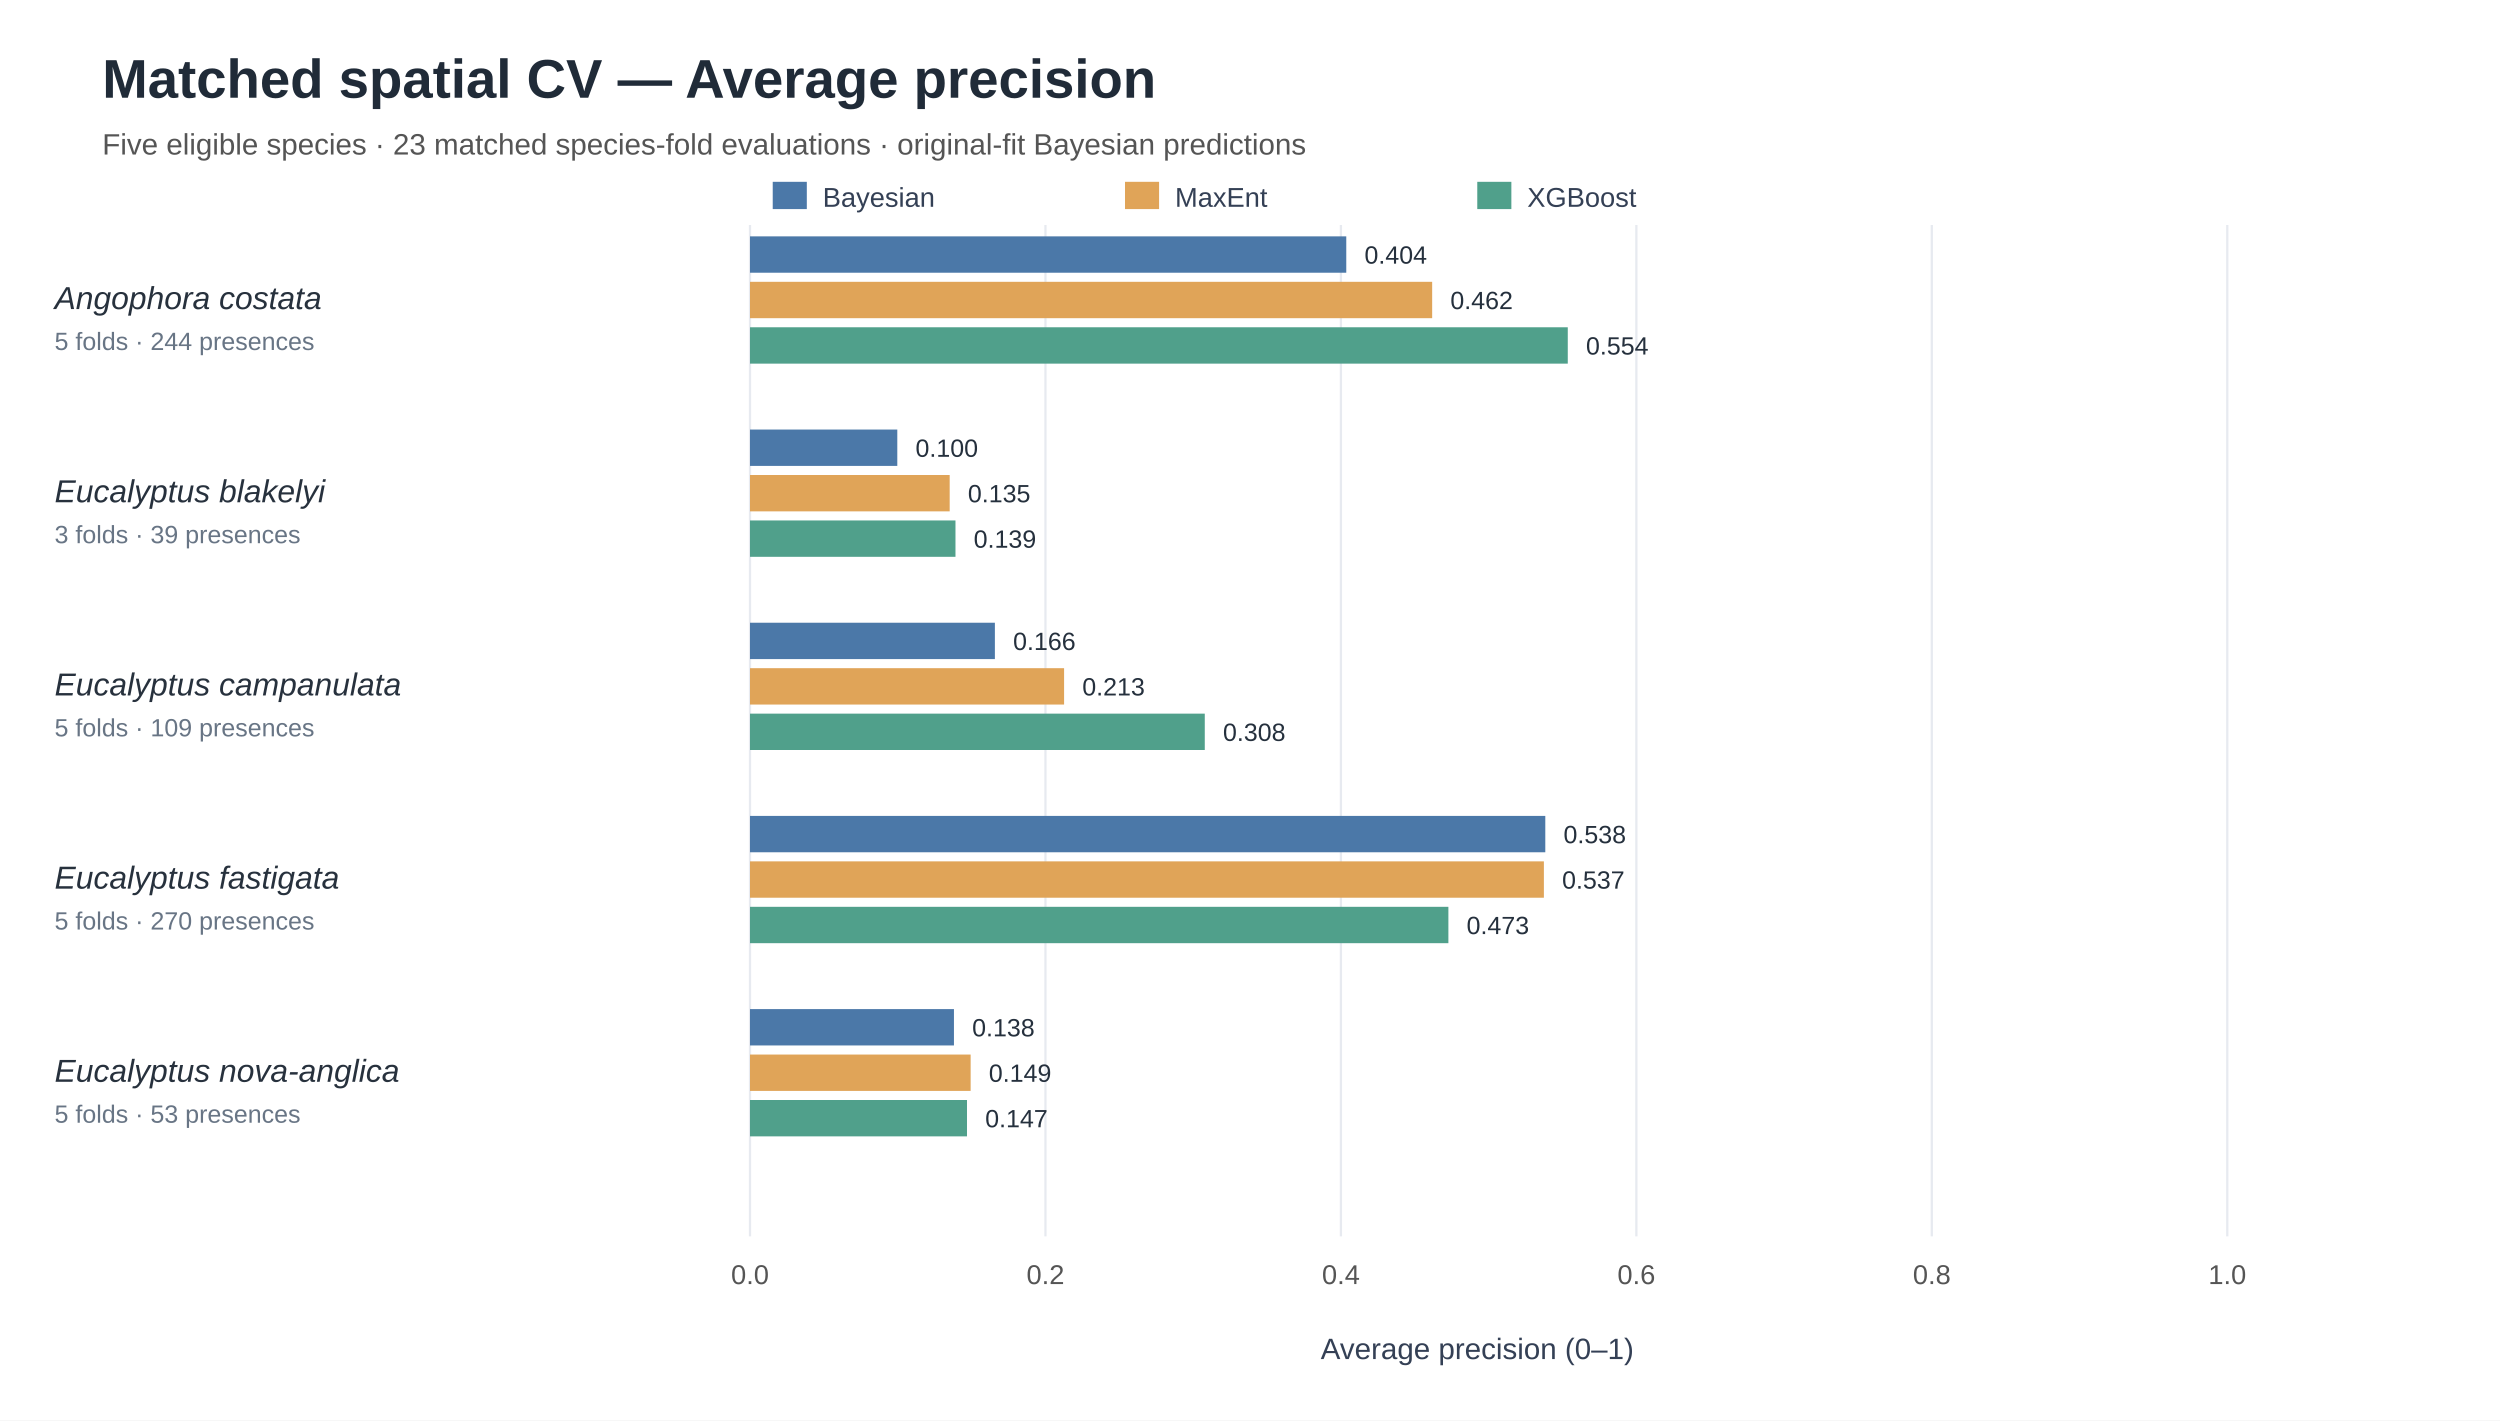
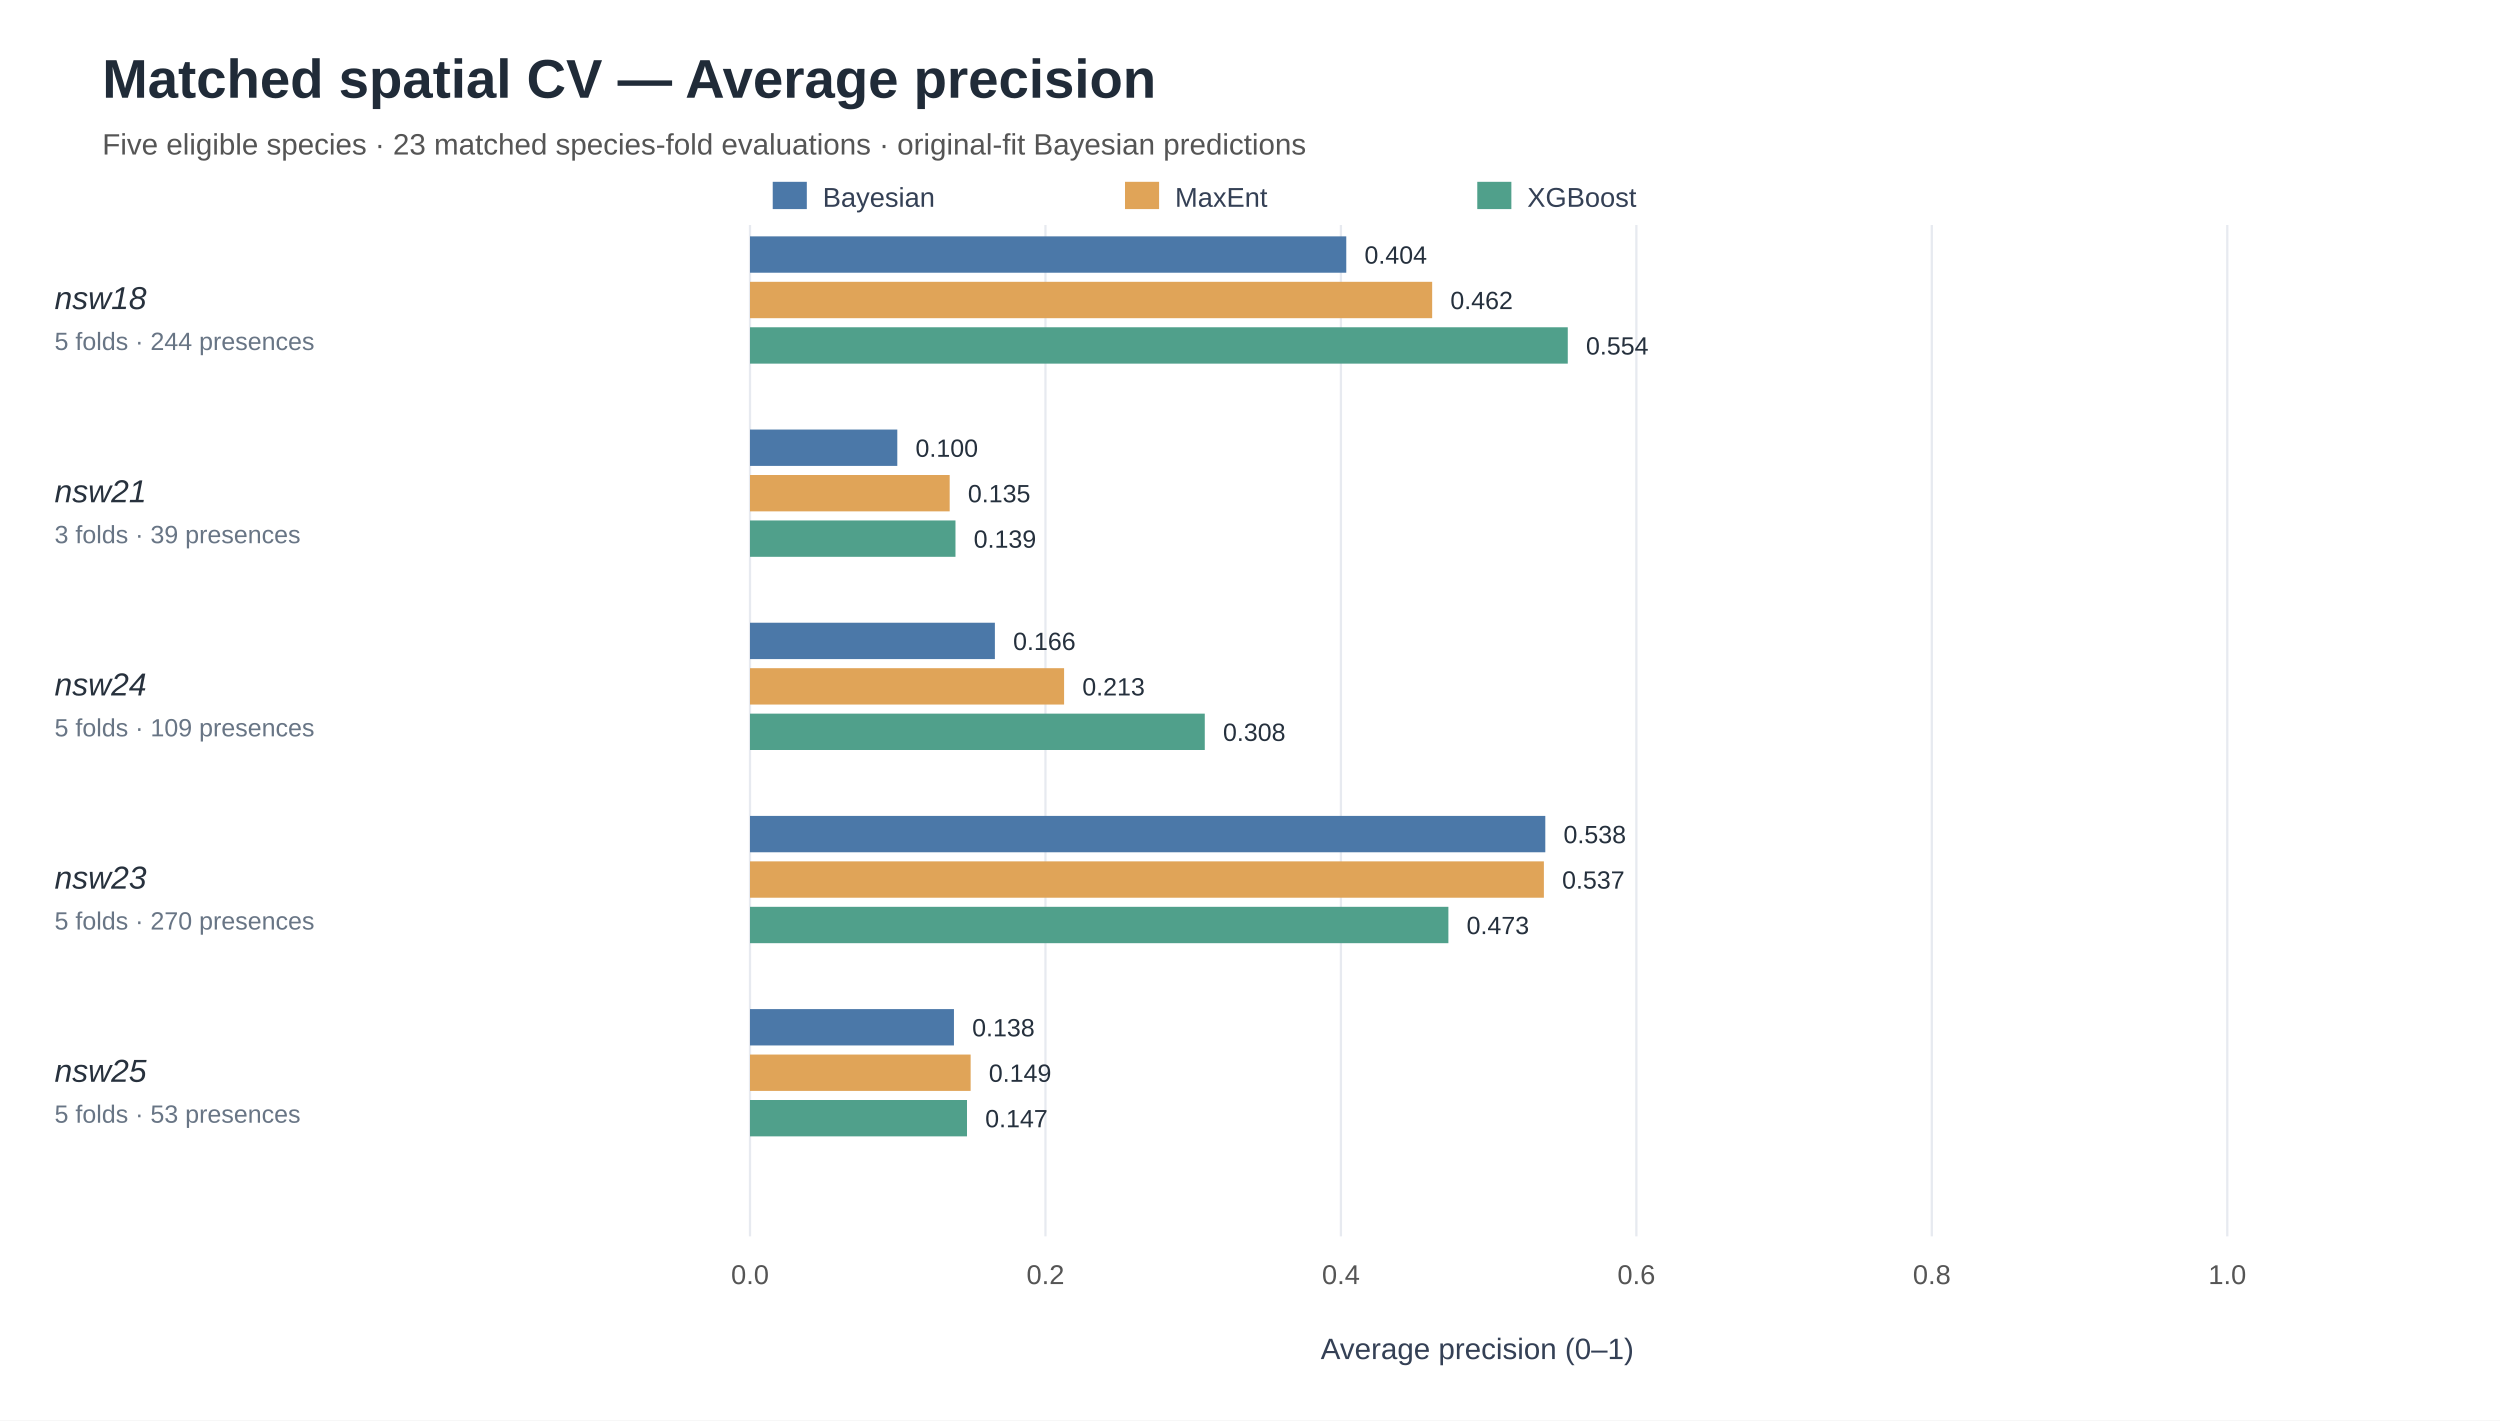
<svg xmlns="http://www.w3.org/2000/svg" width="1100" height="625" viewBox="0 0 1100 625">
  <rect width="1100" height="625" fill="white" />
  <text x="45" y="43" font-family="Arial" font-size="24" font-weight="bold" fill="#202b38">Matched spatial CV — Average precision</text>
  <text x="45" y="68" font-family="Arial" font-size="13" fill="#555">Five eligible species · 23 matched species-fold evaluations · original-fit Bayesian predictions</text>
  <line x1="330" y1="99" x2="330" y2="544" stroke="#e7eaf0" />
  <text x="330" y="565" text-anchor="middle" font-family="Arial" font-size="12" fill="#555">0.0</text>
  <line x1="460" y1="99" x2="460" y2="544" stroke="#e7eaf0" />
  <text x="460" y="565" text-anchor="middle" font-family="Arial" font-size="12" fill="#555">0.2</text>
  <line x1="590" y1="99" x2="590" y2="544" stroke="#e7eaf0" />
  <text x="590" y="565" text-anchor="middle" font-family="Arial" font-size="12" fill="#555">0.4</text>
  <line x1="720" y1="99" x2="720" y2="544" stroke="#e7eaf0" />
  <text x="720" y="565" text-anchor="middle" font-family="Arial" font-size="12" fill="#555">0.6</text>
  <line x1="850" y1="99" x2="850" y2="544" stroke="#e7eaf0" />
  <text x="850" y="565" text-anchor="middle" font-family="Arial" font-size="12" fill="#555">0.8</text>
  <line x1="980" y1="99" x2="980" y2="544" stroke="#e7eaf0" />
  <text x="980" y="565" text-anchor="middle" font-family="Arial" font-size="12" fill="#555">1.0</text>
-   <text x="24" y="136" font-family="Arial" font-style="italic" font-size="14" fill="#27313d">Angophora costata</text>
+   <text x="24" y="136" font-family="Arial" font-style="italic" font-size="14" fill="#27313d">nsw18</text>
  <text x="24" y="154" font-family="Arial" font-size="11" fill="#687585">5 folds · 244 presences</text>
  <rect x="330" y="104" width="262.36" height="16" fill="#4B78A8" />
  <text x="600.36" y="116" font-family="Arial" font-size="11" fill="#25303d">0.404</text>
  <rect x="330" y="124" width="300.15" height="16" fill="#E0A458" />
  <text x="638.15" y="136" font-family="Arial" font-size="11" fill="#25303d">0.462</text>
  <rect x="330" y="144" width="359.82" height="16" fill="#50A08B" />
  <text x="697.82" y="156" font-family="Arial" font-size="11" fill="#25303d">0.554</text>
-   <text x="24" y="221" font-family="Arial" font-style="italic" font-size="14" fill="#27313d">Eucalyptus blakelyi</text>
+   <text x="24" y="221" font-family="Arial" font-style="italic" font-size="14" fill="#27313d">nsw21</text>
  <text x="24" y="239" font-family="Arial" font-size="11" fill="#687585">3 folds · 39 presences</text>
  <rect x="330" y="189" width="64.81" height="16" fill="#4B78A8" />
  <text x="402.81" y="201" font-family="Arial" font-size="11" fill="#25303d">0.100</text>
  <rect x="330" y="209" width="87.86" height="16" fill="#E0A458" />
  <text x="425.86" y="221" font-family="Arial" font-size="11" fill="#25303d">0.135</text>
  <rect x="330" y="229" width="90.41" height="16" fill="#50A08B" />
  <text x="428.41" y="241" font-family="Arial" font-size="11" fill="#25303d">0.139</text>
-   <text x="24" y="306" font-family="Arial" font-style="italic" font-size="14" fill="#27313d">Eucalyptus campanulata</text>
+   <text x="24" y="306" font-family="Arial" font-style="italic" font-size="14" fill="#27313d">nsw24</text>
  <text x="24" y="324" font-family="Arial" font-size="11" fill="#687585">5 folds · 109 presences</text>
  <rect x="330" y="274" width="107.75" height="16" fill="#4B78A8" />
  <text x="445.75" y="286" font-family="Arial" font-size="11" fill="#25303d">0.166</text>
  <rect x="330" y="294" width="138.20" height="16" fill="#E0A458" />
  <text x="476.20" y="306" font-family="Arial" font-size="11" fill="#25303d">0.213</text>
  <rect x="330" y="314" width="200.10" height="16" fill="#50A08B" />
  <text x="538.10" y="326" font-family="Arial" font-size="11" fill="#25303d">0.308</text>
-   <text x="24" y="391" font-family="Arial" font-style="italic" font-size="14" fill="#27313d">Eucalyptus fastigata</text>
+   <text x="24" y="391" font-family="Arial" font-style="italic" font-size="14" fill="#27313d">nsw23</text>
  <text x="24" y="409" font-family="Arial" font-size="11" fill="#687585">5 folds · 270 presences</text>
  <rect x="330" y="359" width="349.93" height="16" fill="#4B78A8" />
  <text x="687.93" y="371" font-family="Arial" font-size="11" fill="#25303d">0.538</text>
  <rect x="330" y="379" width="349.31" height="16" fill="#E0A458" />
  <text x="687.31" y="391" font-family="Arial" font-size="11" fill="#25303d">0.537</text>
  <rect x="330" y="399" width="307.29" height="16" fill="#50A08B" />
  <text x="645.29" y="411" font-family="Arial" font-size="11" fill="#25303d">0.473</text>
-   <text x="24" y="476" font-family="Arial" font-style="italic" font-size="14" fill="#27313d">Eucalyptus nova-anglica</text>
+   <text x="24" y="476" font-family="Arial" font-style="italic" font-size="14" fill="#27313d">nsw25</text>
  <text x="24" y="494" font-family="Arial" font-size="11" fill="#687585">5 folds · 53 presences</text>
  <rect x="330" y="444" width="89.74" height="16" fill="#4B78A8" />
  <text x="427.74" y="456" font-family="Arial" font-size="11" fill="#25303d">0.138</text>
  <rect x="330" y="464" width="97.08" height="16" fill="#E0A458" />
  <text x="435.08" y="476" font-family="Arial" font-size="11" fill="#25303d">0.149</text>
  <rect x="330" y="484" width="95.48" height="16" fill="#50A08B" />
  <text x="433.48" y="496" font-family="Arial" font-size="11" fill="#25303d">0.147</text>
  <text x="650" y="598" text-anchor="middle" font-family="Arial" font-size="13" fill="#344055">Average precision (0–1)</text>
  <rect x="340" y="80" width="15" height="12" fill="#4B78A8" />
  <text x="362" y="91" font-family="Arial" font-size="12" fill="#344055">Bayesian</text>
  <rect x="495" y="80" width="15" height="12" fill="#E0A458" />
  <text x="517" y="91" font-family="Arial" font-size="12" fill="#344055">MaxEnt</text>
  <rect x="650" y="80" width="15" height="12" fill="#50A08B" />
  <text x="672" y="91" font-family="Arial" font-size="12" fill="#344055">XGBoost</text>
</svg>
